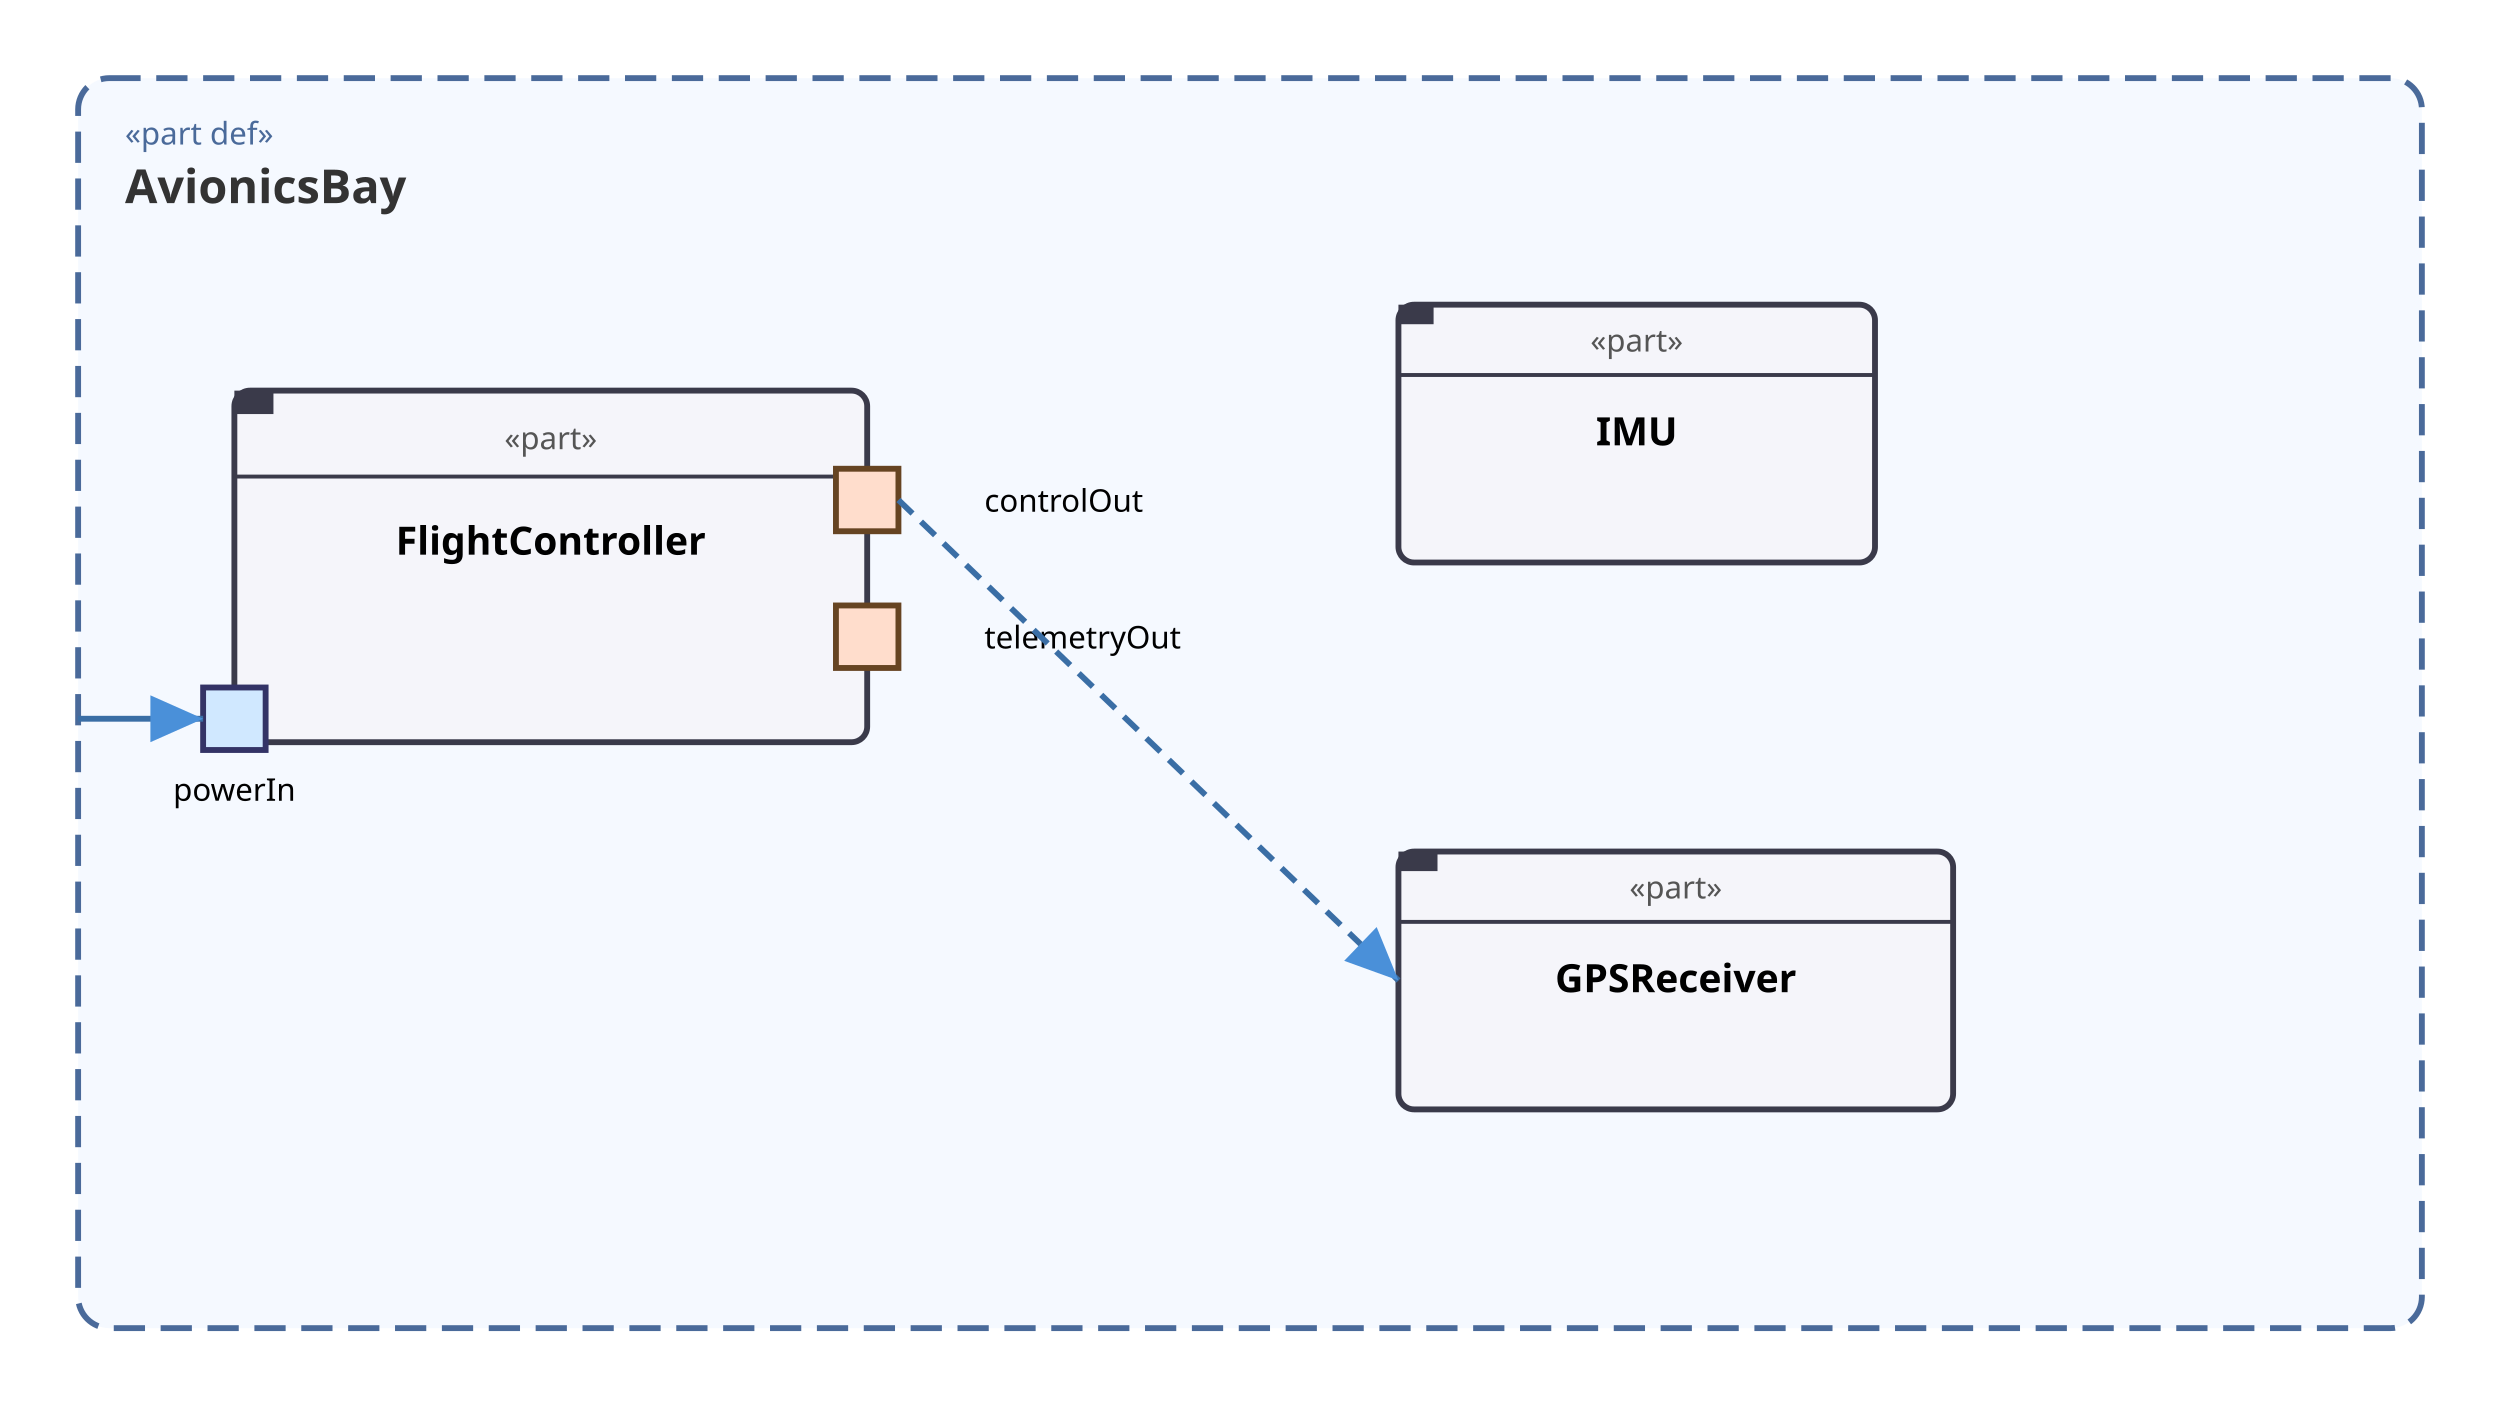
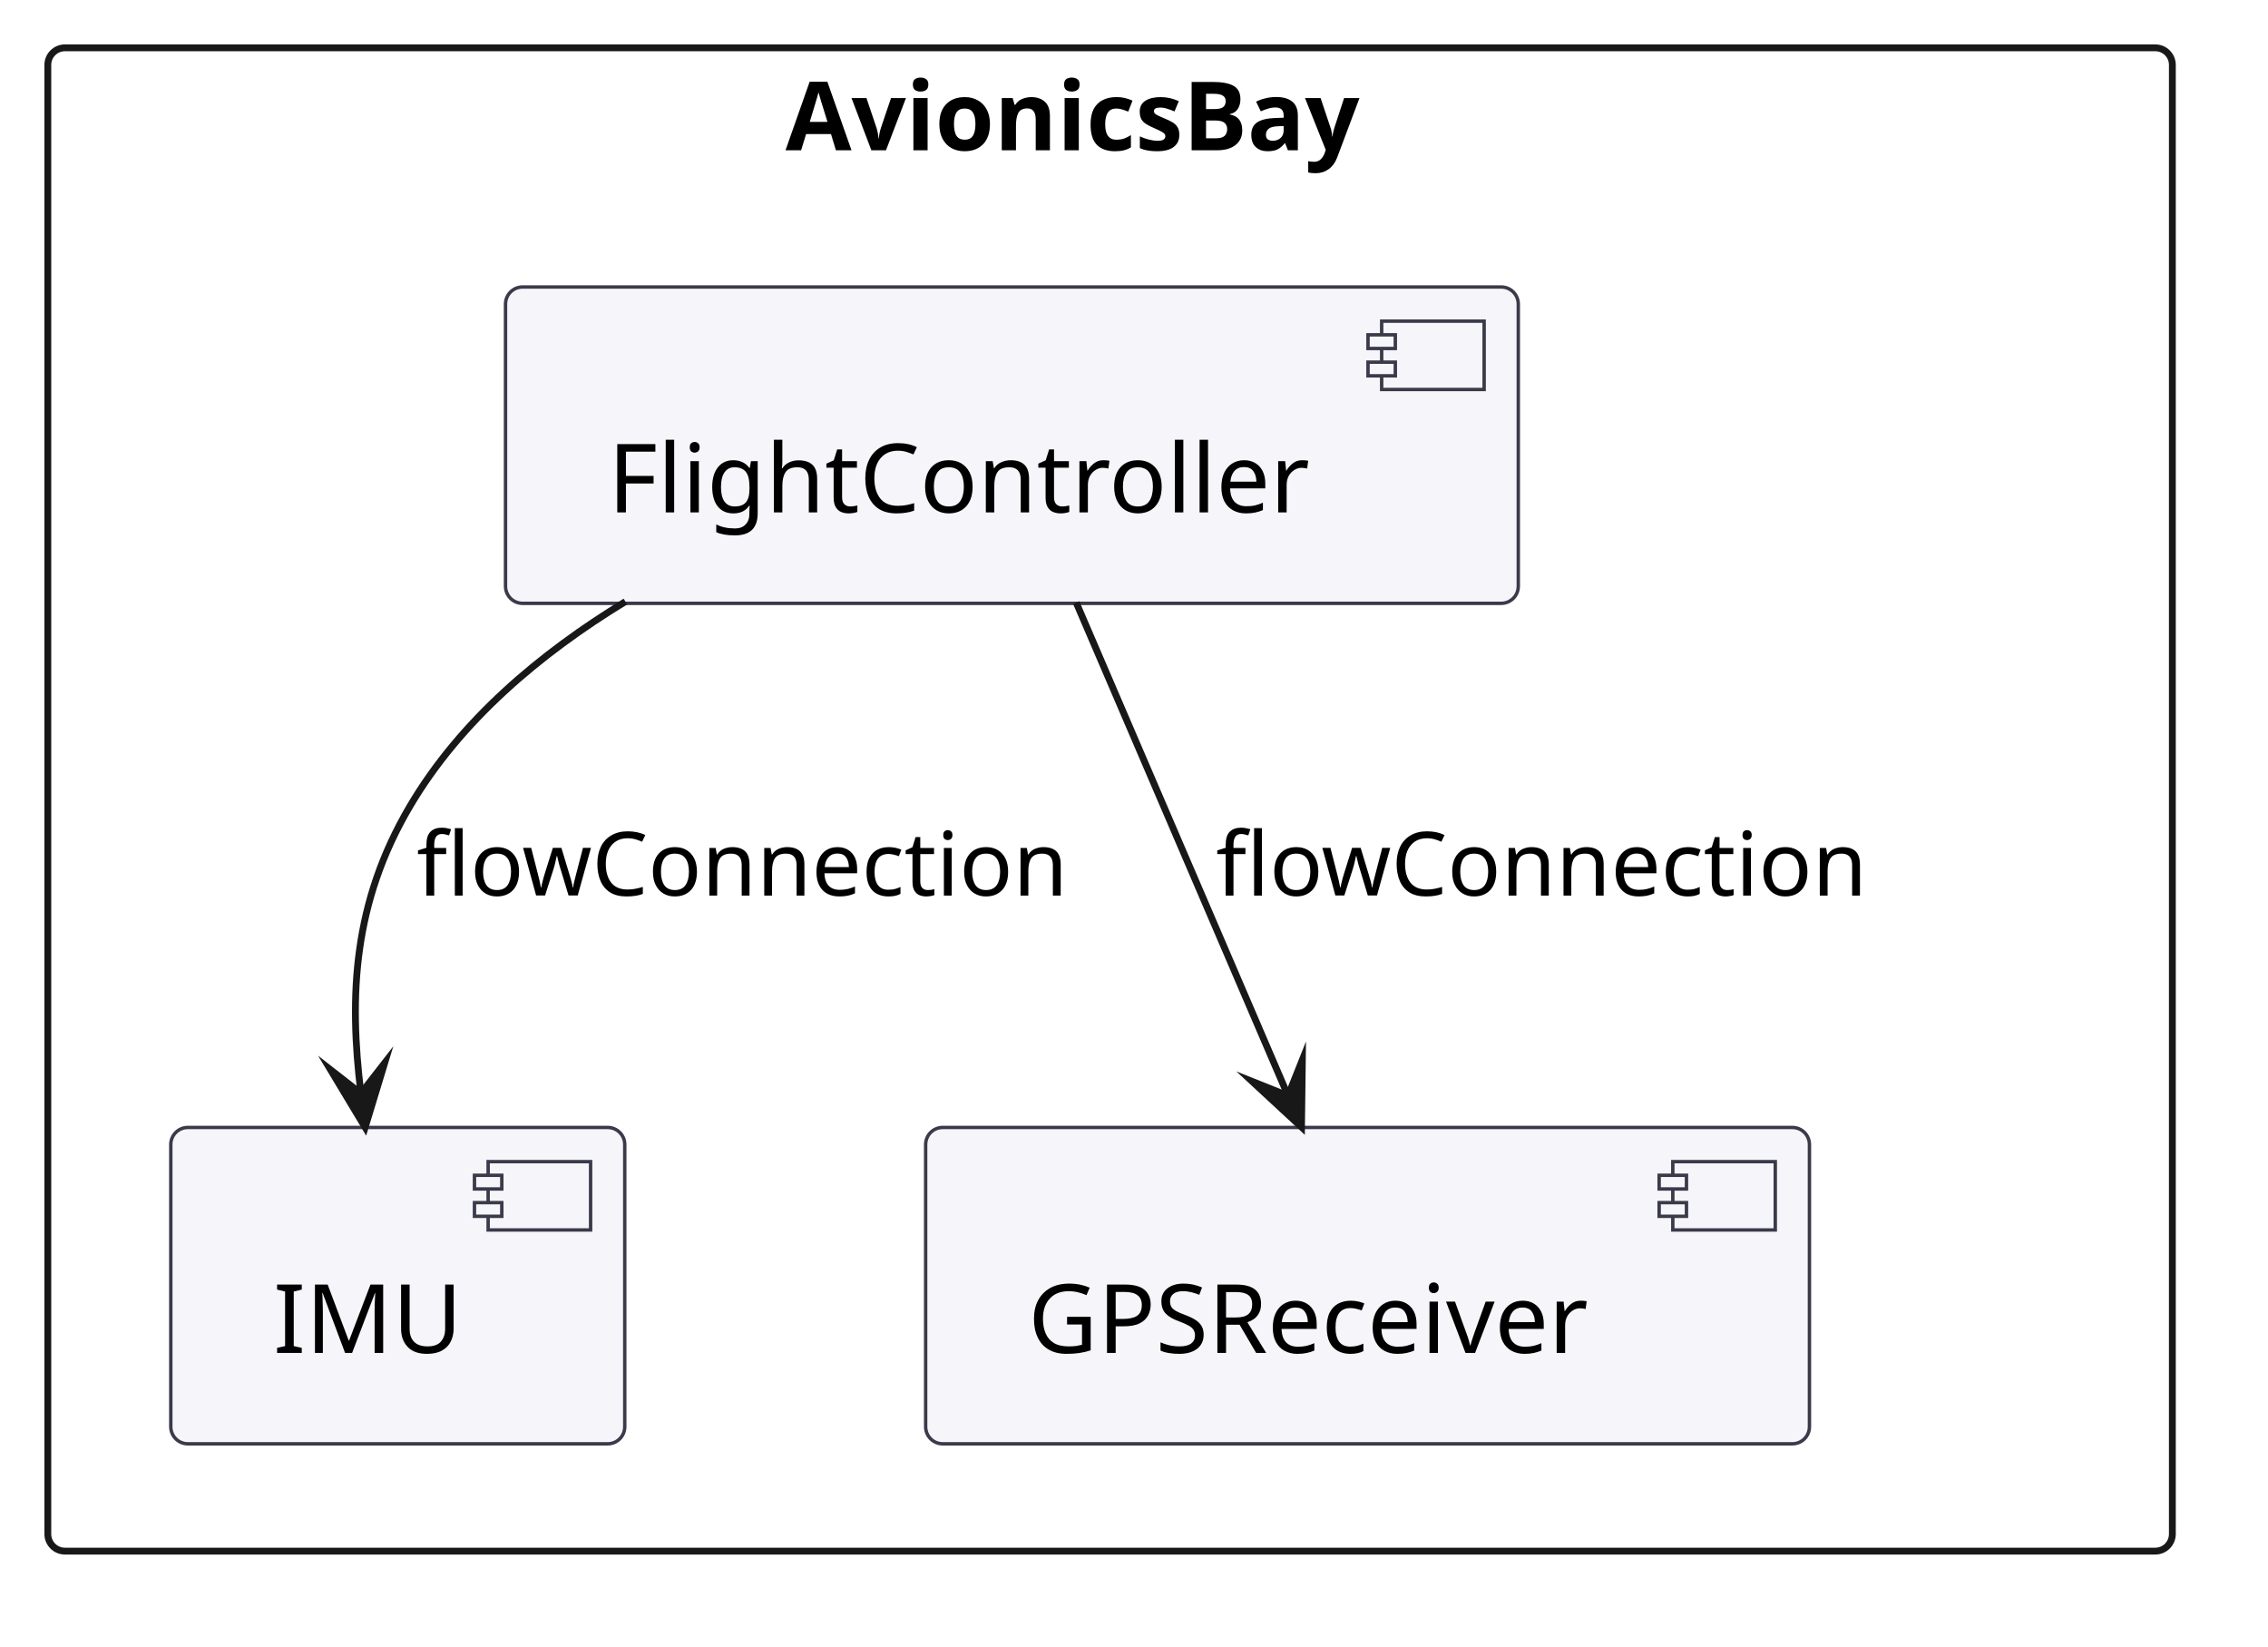
- <svg xmlns="http://www.w3.org/2000/svg" xmlns:ns1="urn:syscribe:1.0" width="640" height="360" viewBox="0 0 640 360">
-   <defs>
-     <marker id="arrow-flow" markerWidth="10" markerHeight="8" refX="9" refY="4" orient="auto">
-       <polygon points="0,0 9,4 0,8" fill="#4a90d9" />
-     </marker>
-   </defs>
-   <g id="s-boundary" ns1:ref="UAV::Avionics::AvionicsBay">
-     <rect x="20" y="20" width="600" height="320" rx="8" fill="rgba(230,240,255,0.4)" stroke="#4a6a9a" stroke-width="1.5" stroke-dasharray="8 4" />
-     <text x="32" y="37" font-size="8" font-family="sans-serif" fill="#4a6a9a">«part def»</text>
-     <text x="32" y="52" font-size="12" font-weight="bold" font-family="sans-serif" fill="#333">AvionicsBay</text>
+ <svg xmlns="http://www.w3.org/2000/svg" xmlns:xlink="http://www.w3.org/1999/xlink" contentStyleType="text/css" data-diagram-type="DESCRIPTION" height="241px" preserveAspectRatio="none" style="width:332px;height:241px;background:#FFFFFF;" version="1.1" viewBox="0 0 332 241" width="332px" zoomAndPan="magnify">
+   <defs />
+   <g>
+     <g class="cluster" data-qualified-name="s_boundary" data-source-line="6" id="ent0001">
+       <a href="http://localhost:3000/ui/detail/UAV::Avionics::AvionicsBay" target="_top" title="http://localhost:3000/ui/detail/UAV::Avionics::AvionicsBay" xlink:actuate="onRequest" xlink:href="http://localhost:3000/ui/detail/UAV::Avionics::AvionicsBay" xlink:show="new" xlink:title="http://localhost:3000/ui/detail/UAV::Avionics::AvionicsBay" xlink:type="simple">
+         <rect fill="none" height="220" rx="2.5" ry="2.5" style="stroke:#181818;stroke-width:1;" width="311" x="7" y="7" />
+         <text fill="#000000" font-family="sans-serif" font-size="14" font-weight="700" lengthAdjust="spacing" textLength="95.019" x="114.99" y="21.995">AvionicsBay</text>
+       </a>
+     </g>
+     <g class="entity" data-qualified-name="s_boundary.s_fc" data-source-line="7" id="ent0002">
+       <a href="http://localhost:3000/ui/detail/UAV::Avionics::FlightController" target="_top" title="http://localhost:3000/ui/detail/UAV::Avionics::FlightController" xlink:actuate="onRequest" xlink:href="http://localhost:3000/ui/detail/UAV::Avionics::FlightController" xlink:show="new" xlink:title="http://localhost:3000/ui/detail/UAV::Avionics::FlightController" xlink:type="simple">
+         <rect fill="#F5F5FA" height="46.297" rx="2.5" ry="2.5" style="stroke:#3A3A4A;stroke-width:0.5;" width="148.254" x="74" y="42" />
+         <rect fill="#F5F5FA" height="10" style="stroke:#3A3A4A;stroke-width:0.5;" width="15" x="202.254" y="47" />
+         <rect fill="#F5F5FA" height="2" style="stroke:#3A3A4A;stroke-width:0.5;" width="4" x="200.254" y="49" />
+         <rect fill="#F5F5FA" height="2" style="stroke:#3A3A4A;stroke-width:0.5;" width="4" x="200.254" y="53" />
+         <text fill="#000000" font-family="sans-serif" font-size="14" lengthAdjust="spacing" textLength="108.254" x="89" y="74.995">FlightController</text>
+       </a>
+     </g>
+     <g class="entity" data-qualified-name="s_boundary.s_imu" data-source-line="8" id="ent0003">
+       <a href="http://localhost:3000/ui/detail/UAV::Avionics::IMU" target="_top" title="http://localhost:3000/ui/detail/UAV::Avionics::IMU" xlink:actuate="onRequest" xlink:href="http://localhost:3000/ui/detail/UAV::Avionics::IMU" xlink:show="new" xlink:title="http://localhost:3000/ui/detail/UAV::Avionics::IMU" xlink:type="simple">
+         <rect fill="#F5F5FA" height="46.297" rx="2.5" ry="2.5" style="stroke:#3A3A4A;stroke-width:0.5;" width="66.455" x="25" y="165" />
+         <rect fill="#F5F5FA" height="10" style="stroke:#3A3A4A;stroke-width:0.5;" width="15" x="71.455" y="170" />
+         <rect fill="#F5F5FA" height="2" style="stroke:#3A3A4A;stroke-width:0.5;" width="4" x="69.455" y="172" />
+         <rect fill="#F5F5FA" height="2" style="stroke:#3A3A4A;stroke-width:0.5;" width="4" x="69.455" y="176" />
+         <text fill="#000000" font-family="sans-serif" font-size="14" lengthAdjust="spacing" textLength="26.455" x="40" y="197.995">IMU</text>
+       </a>
+     </g>
+     <g class="entity" data-qualified-name="s_boundary.s_gps" data-source-line="9" id="ent0004">
+       <a href="http://localhost:3000/ui/detail/UAV::Avionics::GPSReceiver" target="_top" title="http://localhost:3000/ui/detail/UAV::Avionics::GPSReceiver" xlink:actuate="onRequest" xlink:href="http://localhost:3000/ui/detail/UAV::Avionics::GPSReceiver" xlink:show="new" xlink:title="http://localhost:3000/ui/detail/UAV::Avionics::GPSReceiver" xlink:type="simple">
+         <rect fill="#F5F5FA" height="46.297" rx="2.5" ry="2.5" style="stroke:#3A3A4A;stroke-width:0.5;" width="129.373" x="135.5" y="165" />
+         <rect fill="#F5F5FA" height="10" style="stroke:#3A3A4A;stroke-width:0.5;" width="15" x="244.873" y="170" />
+         <rect fill="#F5F5FA" height="2" style="stroke:#3A3A4A;stroke-width:0.5;" width="4" x="242.873" y="172" />
+         <rect fill="#F5F5FA" height="2" style="stroke:#3A3A4A;stroke-width:0.5;" width="4" x="242.873" y="176" />
+         <text fill="#000000" font-family="sans-serif" font-size="14" lengthAdjust="spacing" textLength="89.373" x="150.5" y="197.995">GPSReceiver</text>
+       </a>
+     </g>
+     <g class="link" data-entity-1="ent0002" data-entity-2="ent0003" data-link-type="dependency" data-source-line="12" id="lnk5">
+       <path d="M91.55,88.04 C79.08,95.63 67.39,105.47 60,118 C51.72,132.04 51.054,145.668 52.834,160.018" fill="none" id="s_fc-to-s_imu" style="stroke:#181818;stroke-width:1;" />
+       <polygon fill="#181818" points="53.45,164.98,56.312,155.556,52.834,160.018,48.373,156.541,53.45,164.98" style="stroke:#181818;stroke-width:1;stroke-linejoin:miter;stroke-miterlimit:10;" />
+       <text fill="#000000" font-family="sans-serif" font-size="13" lengthAdjust="spacing" textLength="100.331" x="61" y="131.067">flowConnection</text>
+     </g>
+     <g class="link" data-entity-1="ent0002" data-entity-2="ent0004" data-link-type="dependency" data-source-line="13" id="lnk6">
+       <path d="M157.54,88.19 C166.92,110.03 179.187,138.566 188.547,160.356" fill="none" id="s_fc-to-s_gps" style="stroke:#181818;stroke-width:1;" />
+       <polygon fill="#181818" points="190.52,164.95,190.643,155.102,188.547,160.356,183.293,158.259,190.52,164.95" style="stroke:#181818;stroke-width:1;stroke-linejoin:miter;stroke-miterlimit:10;" />
+       <text fill="#000000" font-family="sans-serif" font-size="13" lengthAdjust="spacing" textLength="100.331" x="178" y="131.067">flowConnection</text>
+     </g>
  </g>
-   <g id="s-fc" ns1:ref="UAV::Avionics::FlightController">
-     <rect x="60" y="100" width="162" height="90" rx="4" fill="#f5f5fa" stroke="#3a3a4a" stroke-width="1.5" />
-     <rect x="60" y="100" width="10" height="6" fill="#3a3a4a" />
-     <line x1="60" y1="122" x2="222" y2="122" stroke="#3a3a4a" stroke-width="1" />
-     <text x="141" y="115" text-anchor="middle" font-size="8" font-family="sans-serif" fill="#555">«part»</text>
-     <text x="141" y="142" text-anchor="middle" font-size="10" font-weight="bold" font-family="sans-serif">FlightController</text>
-   </g>
-   <g id="s-imu" ns1:ref="UAV::Avionics::IMU">
-     <rect x="358" y="78" width="122" height="66" rx="4" fill="#f5f5fa" stroke="#3a3a4a" stroke-width="1.5" />
-     <rect x="358" y="78" width="9" height="5" fill="#3a3a4a" />
-     <line x1="358" y1="96" x2="480" y2="96" stroke="#3a3a4a" stroke-width="1" />
-     <text x="419" y="90" text-anchor="middle" font-size="8" font-family="sans-serif" fill="#555">«part»</text>
-     <text x="419" y="114" text-anchor="middle" font-size="10" font-weight="bold" font-family="sans-serif">IMU</text>
-   </g>
-   <g id="s-gps" ns1:ref="UAV::Avionics::GPSReceiver">
-     <rect x="358" y="218" width="142" height="66" rx="4" fill="#f5f5fa" stroke="#3a3a4a" stroke-width="1.5" />
-     <rect x="358" y="218" width="10" height="5" fill="#3a3a4a" />
-     <line x1="358" y1="236" x2="500" y2="236" stroke="#3a3a4a" stroke-width="1" />
-     <text x="429" y="230" text-anchor="middle" font-size="8" font-family="sans-serif" fill="#555">«part»</text>
-     <text x="429" y="254" text-anchor="middle" font-size="10" font-weight="bold" font-family="sans-serif">GPSReceiver</text>
-   </g>
-   <g id="s-fc-power" ns1:ref="UAV::Avionics::FlightController::powerIn">
-     <rect x="52" y="176" width="16" height="16" fill="#d0e8ff" stroke="#336" stroke-width="1.5" />
-     <text x="60" y="205" text-anchor="middle" font-size="8" font-family="sans-serif">powerIn</text>
-   </g>
-   <g id="s-fc-ctrl" ns1:ref="UAV::Avionics::FlightController::controlOut">
-     <rect x="214" y="120" width="16" height="16" fill="#ffddcc" stroke="#642" stroke-width="1.5" />
-     <text x="252" y="131" font-size="8" font-family="sans-serif">controlOut</text>
-   </g>
-   <g id="s-fc-telem" ns1:ref="UAV::Avionics::FlightController::telemetryOut">
-     <rect x="214" y="155" width="16" height="16" fill="#ffddcc" stroke="#642" stroke-width="1.5" />
-     <text x="252" y="166" font-size="8" font-family="sans-serif">telemetryOut</text>
-   </g>
-   <line id="e-power" ns1:ref="UAV::Avionics::AvionicsBay" x1="20" y1="184" x2="52" y2="184" stroke="#3a6ea5" stroke-width="1.5" marker-end="url(#arrow-flow)" />
-   <line id="e-ctrl" ns1:ref="UAV::Avionics::AvionicsBay" x1="230" y1="128" x2="358" y2="251" stroke="#3a6ea5" stroke-width="1.5" stroke-dasharray="5 3" marker-end="url(#arrow-flow)" />
</svg>
